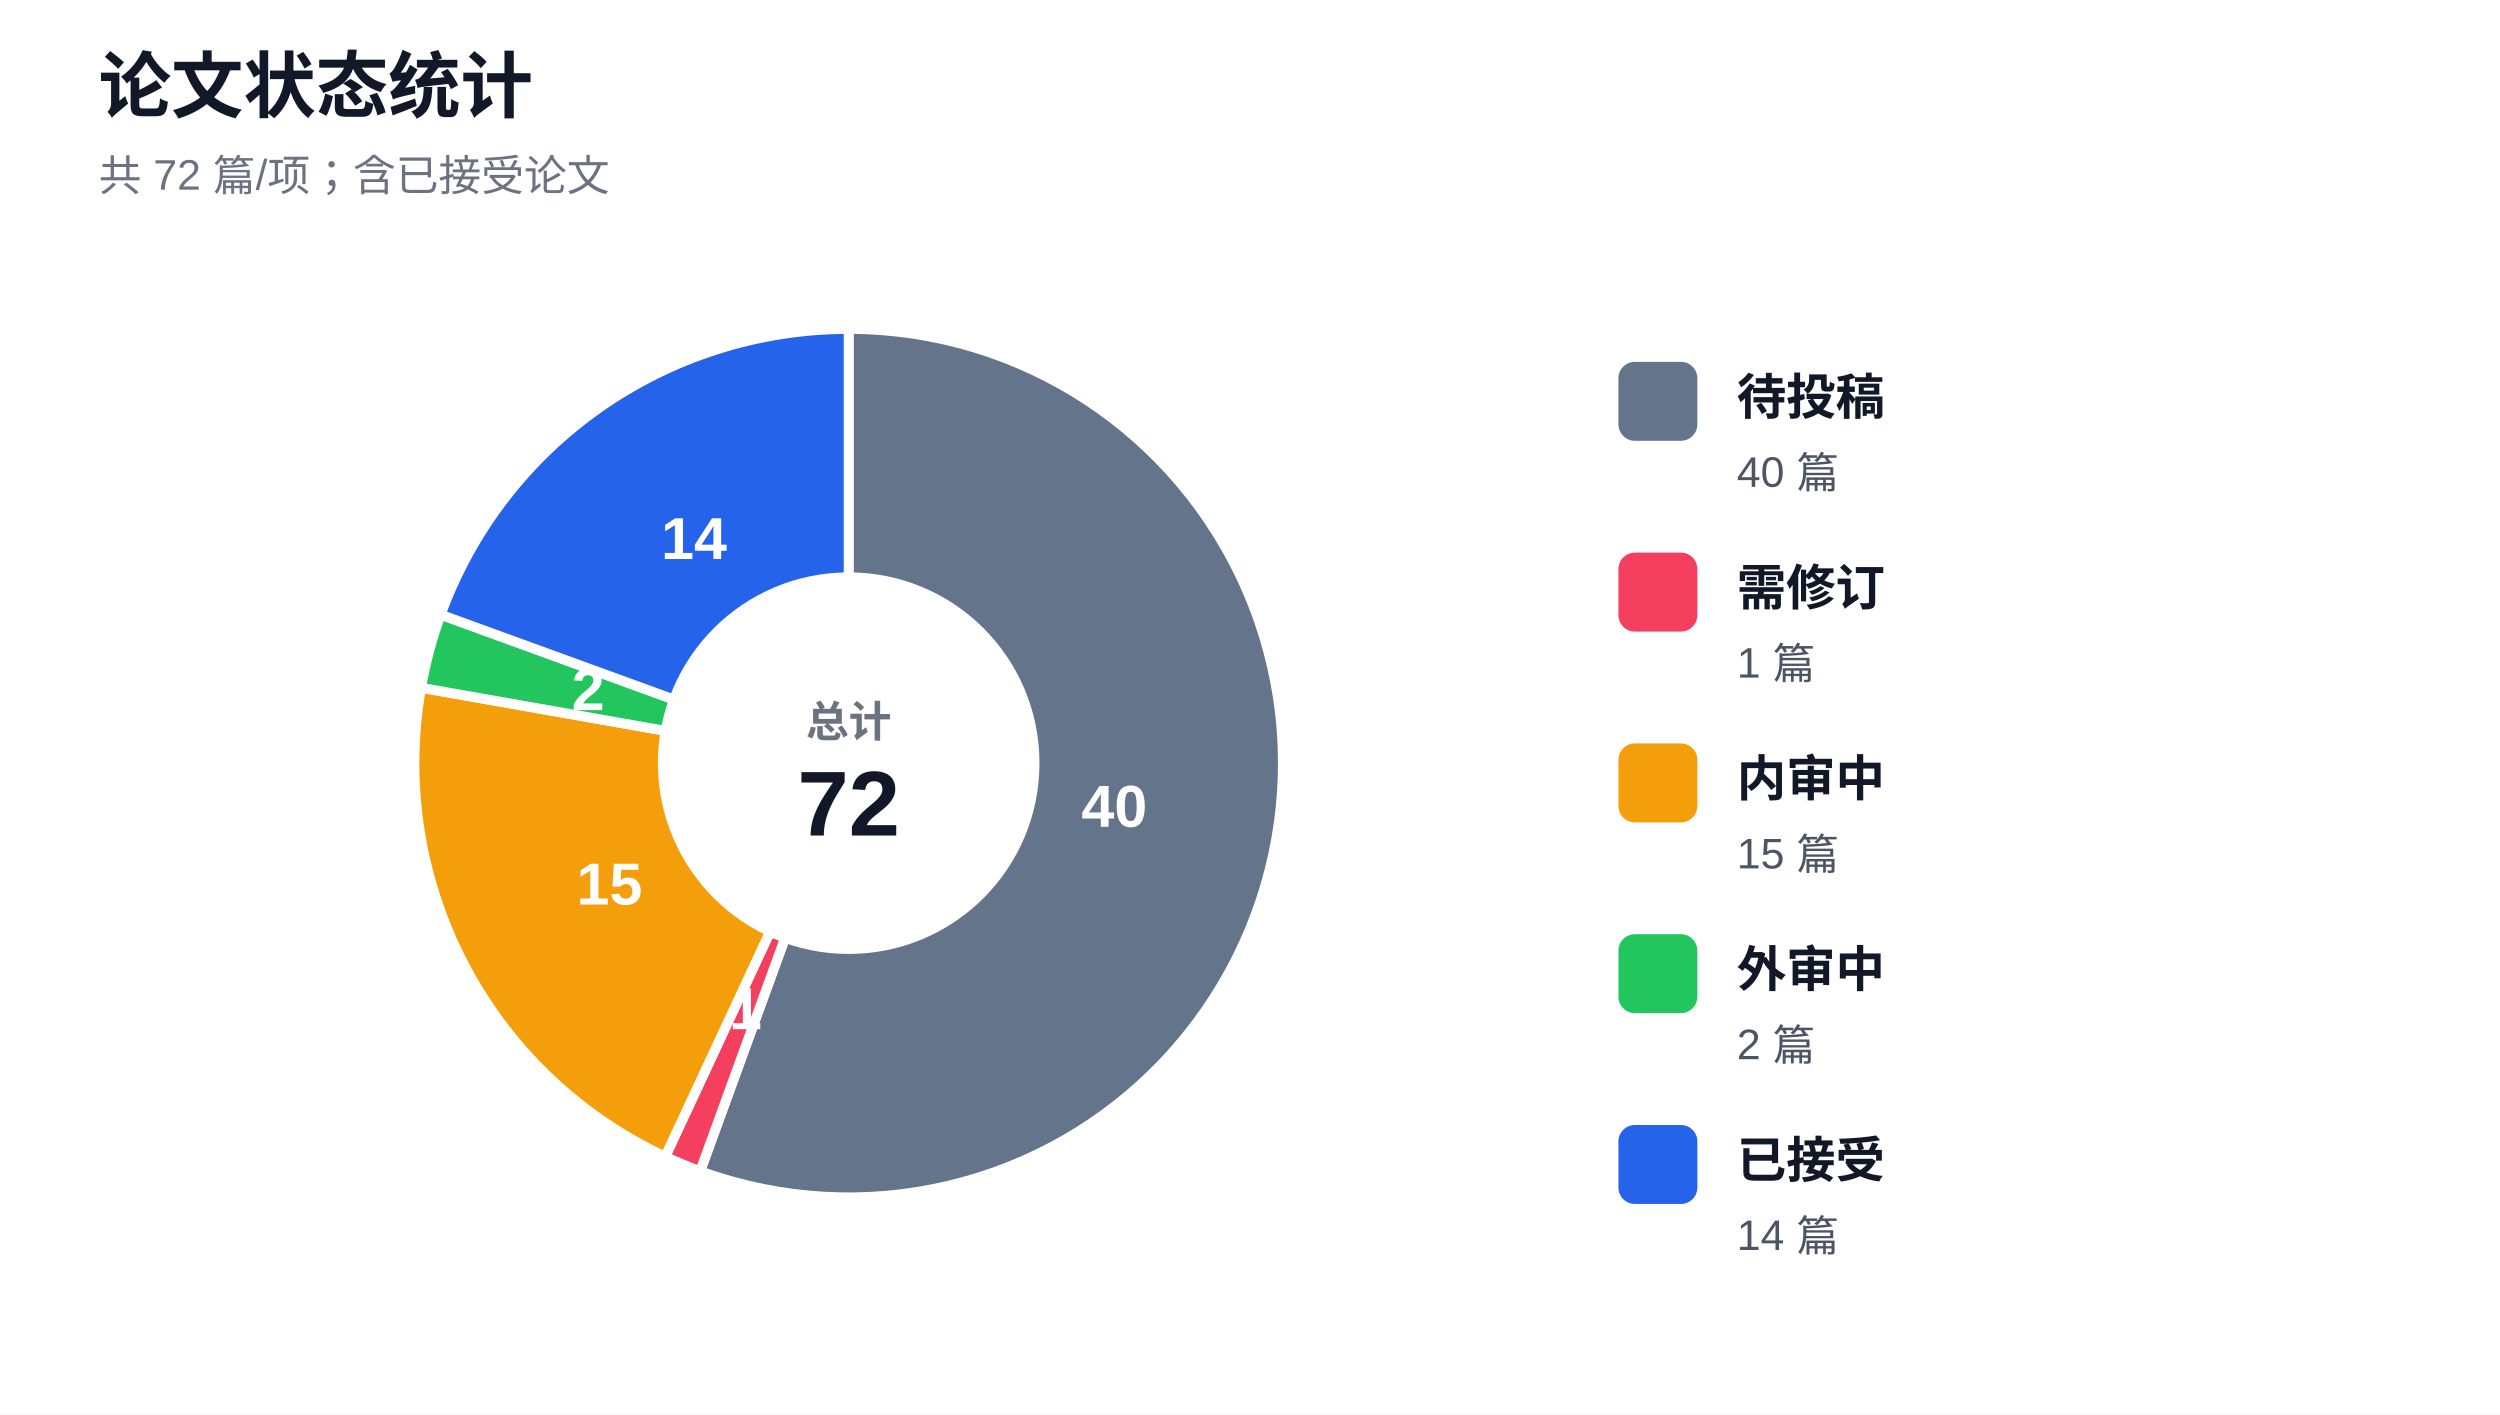
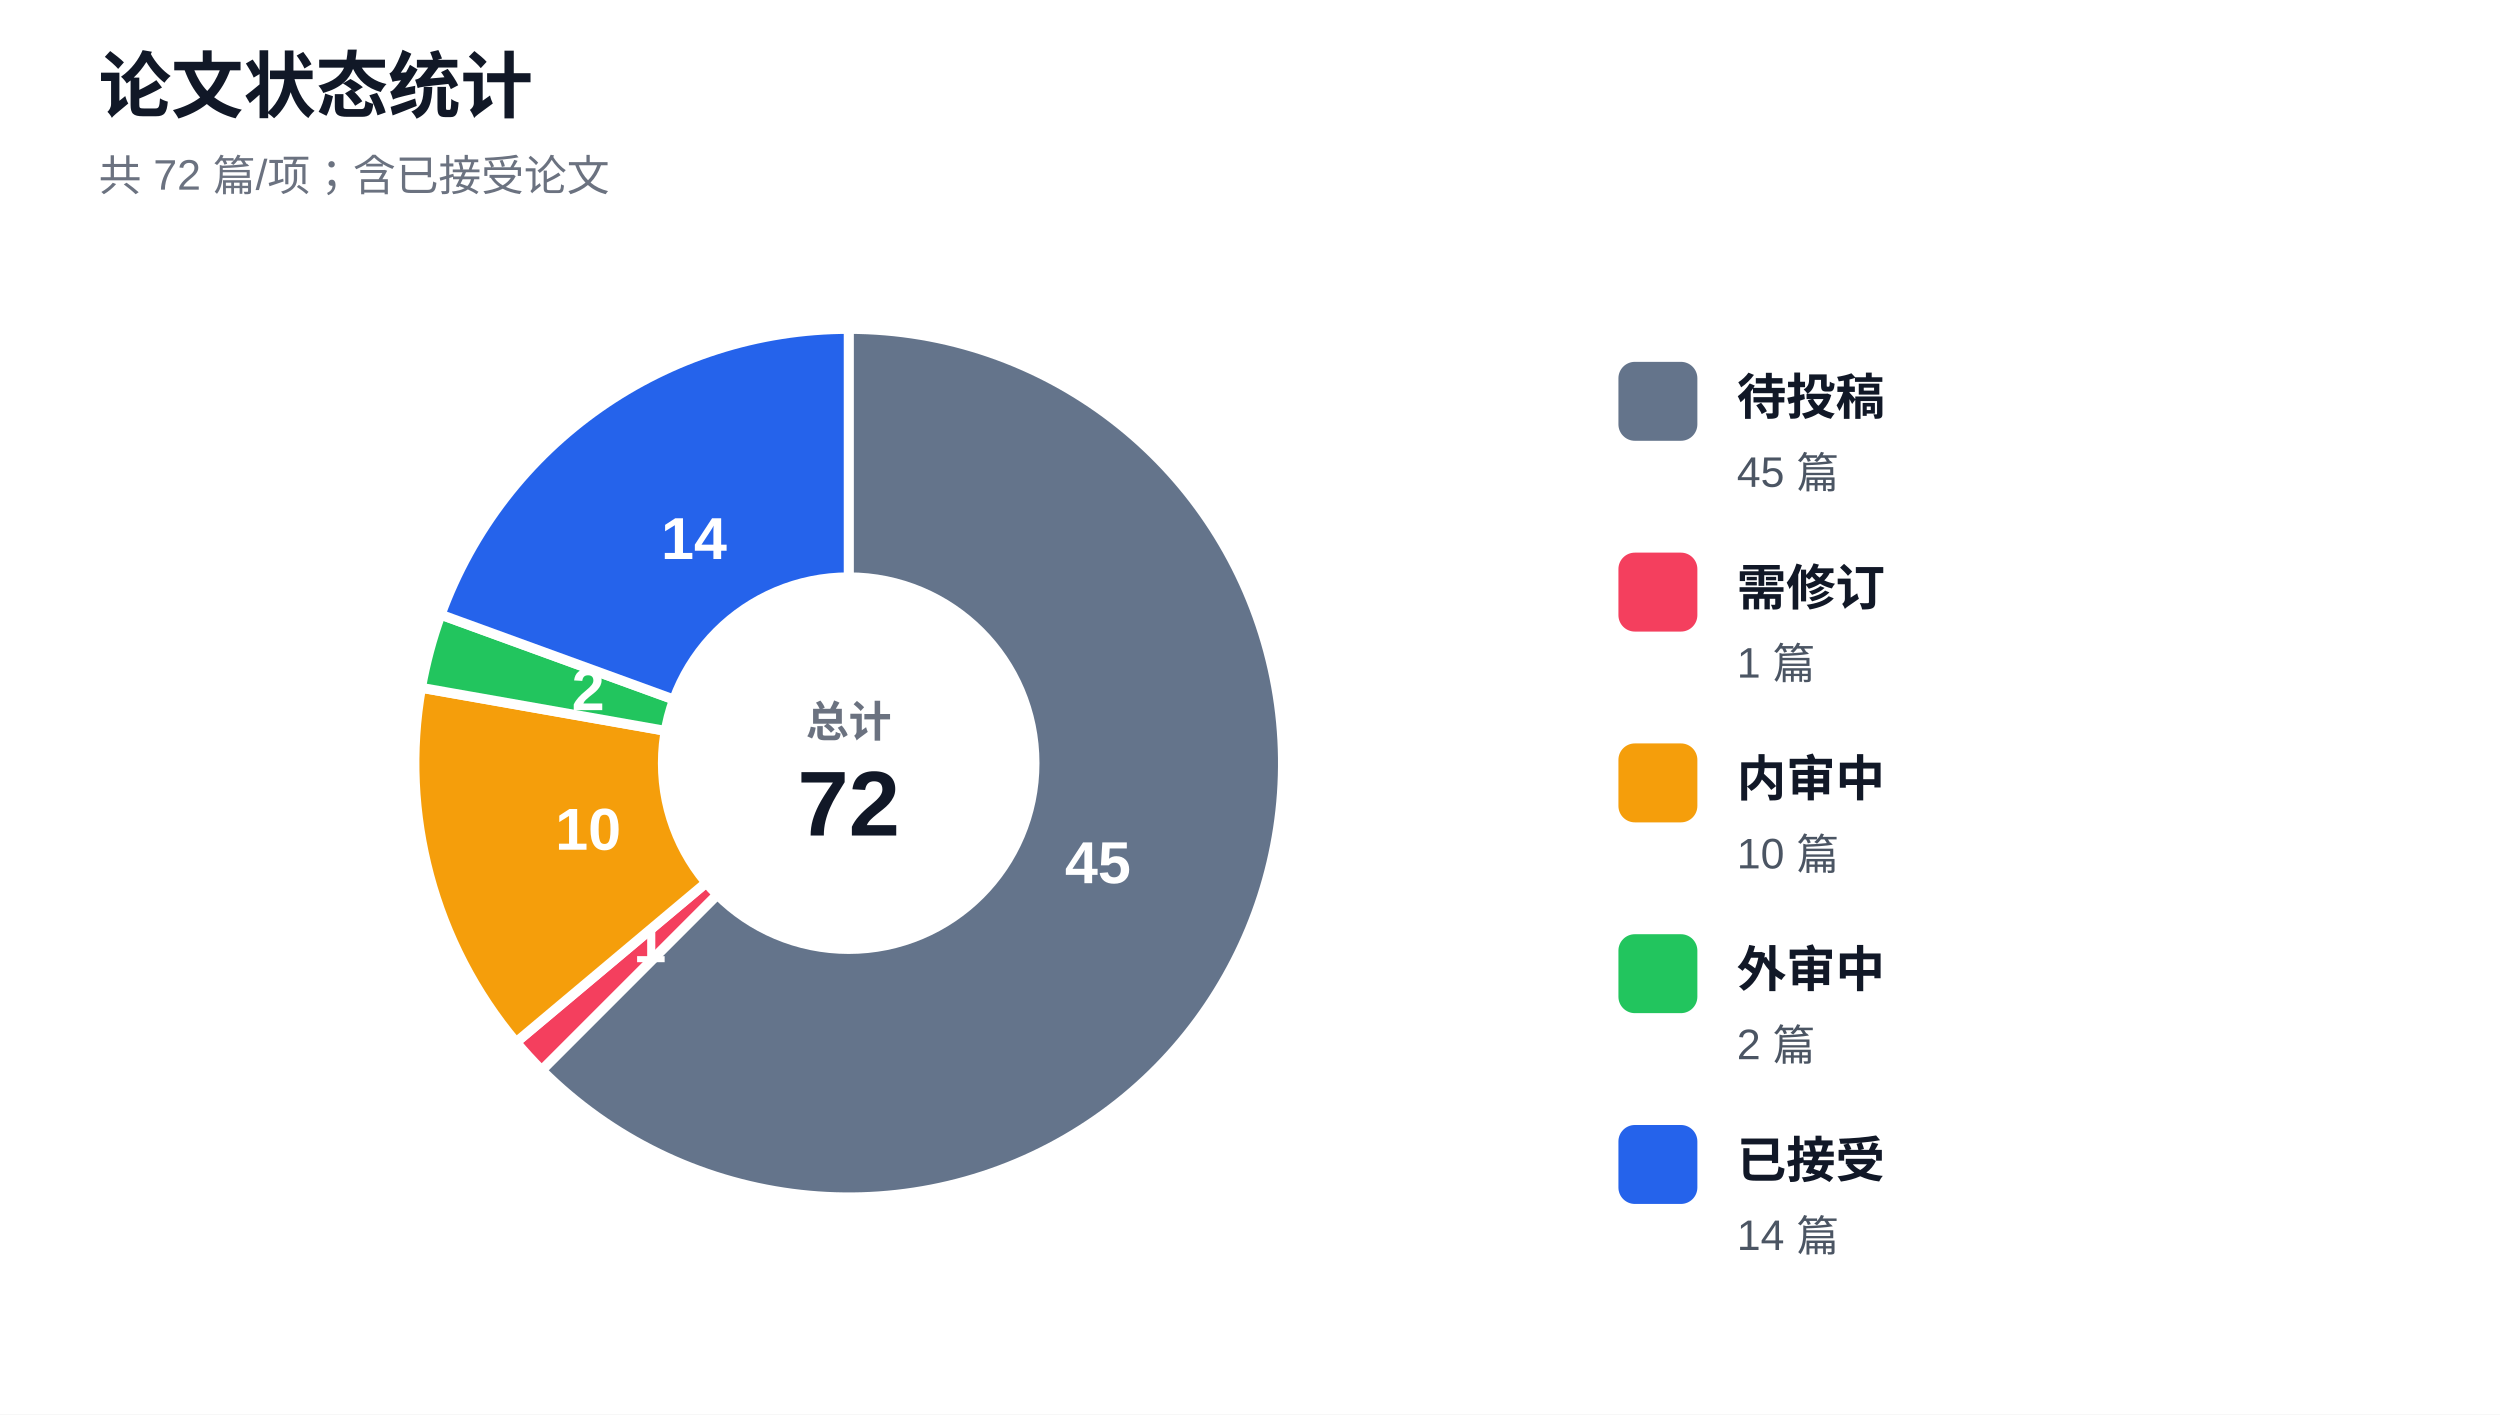
<svg xmlns="http://www.w3.org/2000/svg" width="760" height="430" viewBox="0 0 760 430" role="img" aria-labelledby="title desc">
  <rect width="760" height="430" fill="#ffffff" />
  <text x="30" y="34" fill="#111827" font-family="Arial, Microsoft YaHei, sans-serif" font-size="22" font-weight="700">论文状态统计</text>
  <text x="30" y="58" fill="#6b7280" font-family="Arial, Microsoft YaHei, sans-serif" font-size="13">共 72 篇/项；含已接受论文</text>
  <g font-family="Arial, Microsoft YaHei, sans-serif">
-     <path d="M 258 232 L 258 100 A 132 132 0 1 1 212.853 356.039 Z" fill="#64748b" stroke="#ffffff" stroke-width="3" />
-     <text x="338.754" y="246.239" fill="#ffffff" font-size="18" font-weight="800" text-anchor="middle" dominant-baseline="middle">40</text>
-     <path d="M 258 232 L 212.853 356.039 A 132 132 0 0 1 202.214 351.633 Z" fill="#f43f5e" stroke="#ffffff" stroke-width="3" />
-     <text x="226.62" y="307.758" fill="#ffffff" font-size="18" font-weight="800" text-anchor="middle" dominant-baseline="middle">1</text>
-     <path d="M 258 232 L 202.214 351.633 A 132 132 0 0 1 128.005 209.078 Z" fill="#f59e0b" stroke="#ffffff" stroke-width="3" />
-     <text x="185.265" y="269.863" fill="#ffffff" font-size="18" font-weight="800" text-anchor="middle" dominant-baseline="middle">15</text>
+     <path d="M 258 232 L 258 100 A 132 132 0 1 1 164.662 325.338 Z" fill="#64748b" stroke="#ffffff" stroke-width="3" />
+     <text x="333.758" y="263.38" fill="#ffffff" font-size="18" font-weight="800" text-anchor="middle" dominant-baseline="middle">45</text>
+     <path d="M 258 232 L 164.662 325.338 A 132 132 0 0 1 156.882 316.848 Z" fill="#f43f5e" stroke="#ffffff" stroke-width="3" />
+     <text x="197.543" y="287.398" fill="#ffffff" font-size="18" font-weight="800" text-anchor="middle" dominant-baseline="middle">1</text>
+     <path d="M 258 232 L 156.882 316.848 A 132 132 0 0 1 128.005 209.078 Z" fill="#f59e0b" stroke="#ffffff" stroke-width="3" />
+     <text x="178.794" y="253.223" fill="#ffffff" font-size="18" font-weight="800" text-anchor="middle" dominant-baseline="middle">10</text>
    <path d="M 258 232 L 128.005 209.078 A 132 132 0 0 1 133.961 186.853 Z" fill="#22c55e" stroke="#ffffff" stroke-width="3" />
    <text x="178.794" y="210.777" fill="#ffffff" font-size="18" font-weight="800" text-anchor="middle" dominant-baseline="middle">2</text>
    <path d="M 258 232 L 133.961 186.853 A 132 132 0 0 1 258 100 Z" fill="#2563eb" stroke="#ffffff" stroke-width="3" />
    <text x="210.967" y="164.83" fill="#ffffff" font-size="18" font-weight="800" text-anchor="middle" dominant-baseline="middle">14</text>
    <circle cx="258" cy="232" r="58" fill="#ffffff" />
    <text x="258" y="224" fill="#6b7280" font-size="13" font-weight="700" text-anchor="middle">总计</text>
    <text x="258" y="254" fill="#111827" font-size="28" font-weight="700" text-anchor="middle">72</text>
  </g>
  <g font-family="Arial, Microsoft YaHei, sans-serif">
    <rect x="492" y="110" width="24" height="24" rx="5" fill="#64748b" />
    <text x="528" y="126" fill="#111827" font-size="15" font-weight="700">待投稿</text>
-     <text x="528" y="148" fill="#4b5563" font-size="13">40 篇</text>
+     <text x="528" y="148" fill="#4b5563" font-size="13">45 篇</text>
    <rect x="492" y="168" width="24" height="24" rx="5" fill="#f43f5e" />
    <text x="528" y="184" fill="#111827" font-size="15" font-weight="700">需修订</text>
    <text x="528" y="206" fill="#4b5563" font-size="13">1 篇</text>
    <rect x="492" y="226" width="24" height="24" rx="5" fill="#f59e0b" />
    <text x="528" y="242" fill="#111827" font-size="15" font-weight="700">内审中</text>
-     <text x="528" y="264" fill="#4b5563" font-size="13">15 篇</text>
+     <text x="528" y="264" fill="#4b5563" font-size="13">10 篇</text>
    <rect x="492" y="284" width="24" height="24" rx="5" fill="#22c55e" />
    <text x="528" y="300" fill="#111827" font-size="15" font-weight="700">外审中</text>
    <text x="528" y="322" fill="#4b5563" font-size="13">2 篇</text>
    <rect x="492" y="342" width="24" height="24" rx="5" fill="#2563eb" />
    <text x="528" y="358" fill="#111827" font-size="15" font-weight="700">已接受</text>
    <text x="528" y="380" fill="#4b5563" font-size="13">14 篇</text>
  </g>
</svg>
